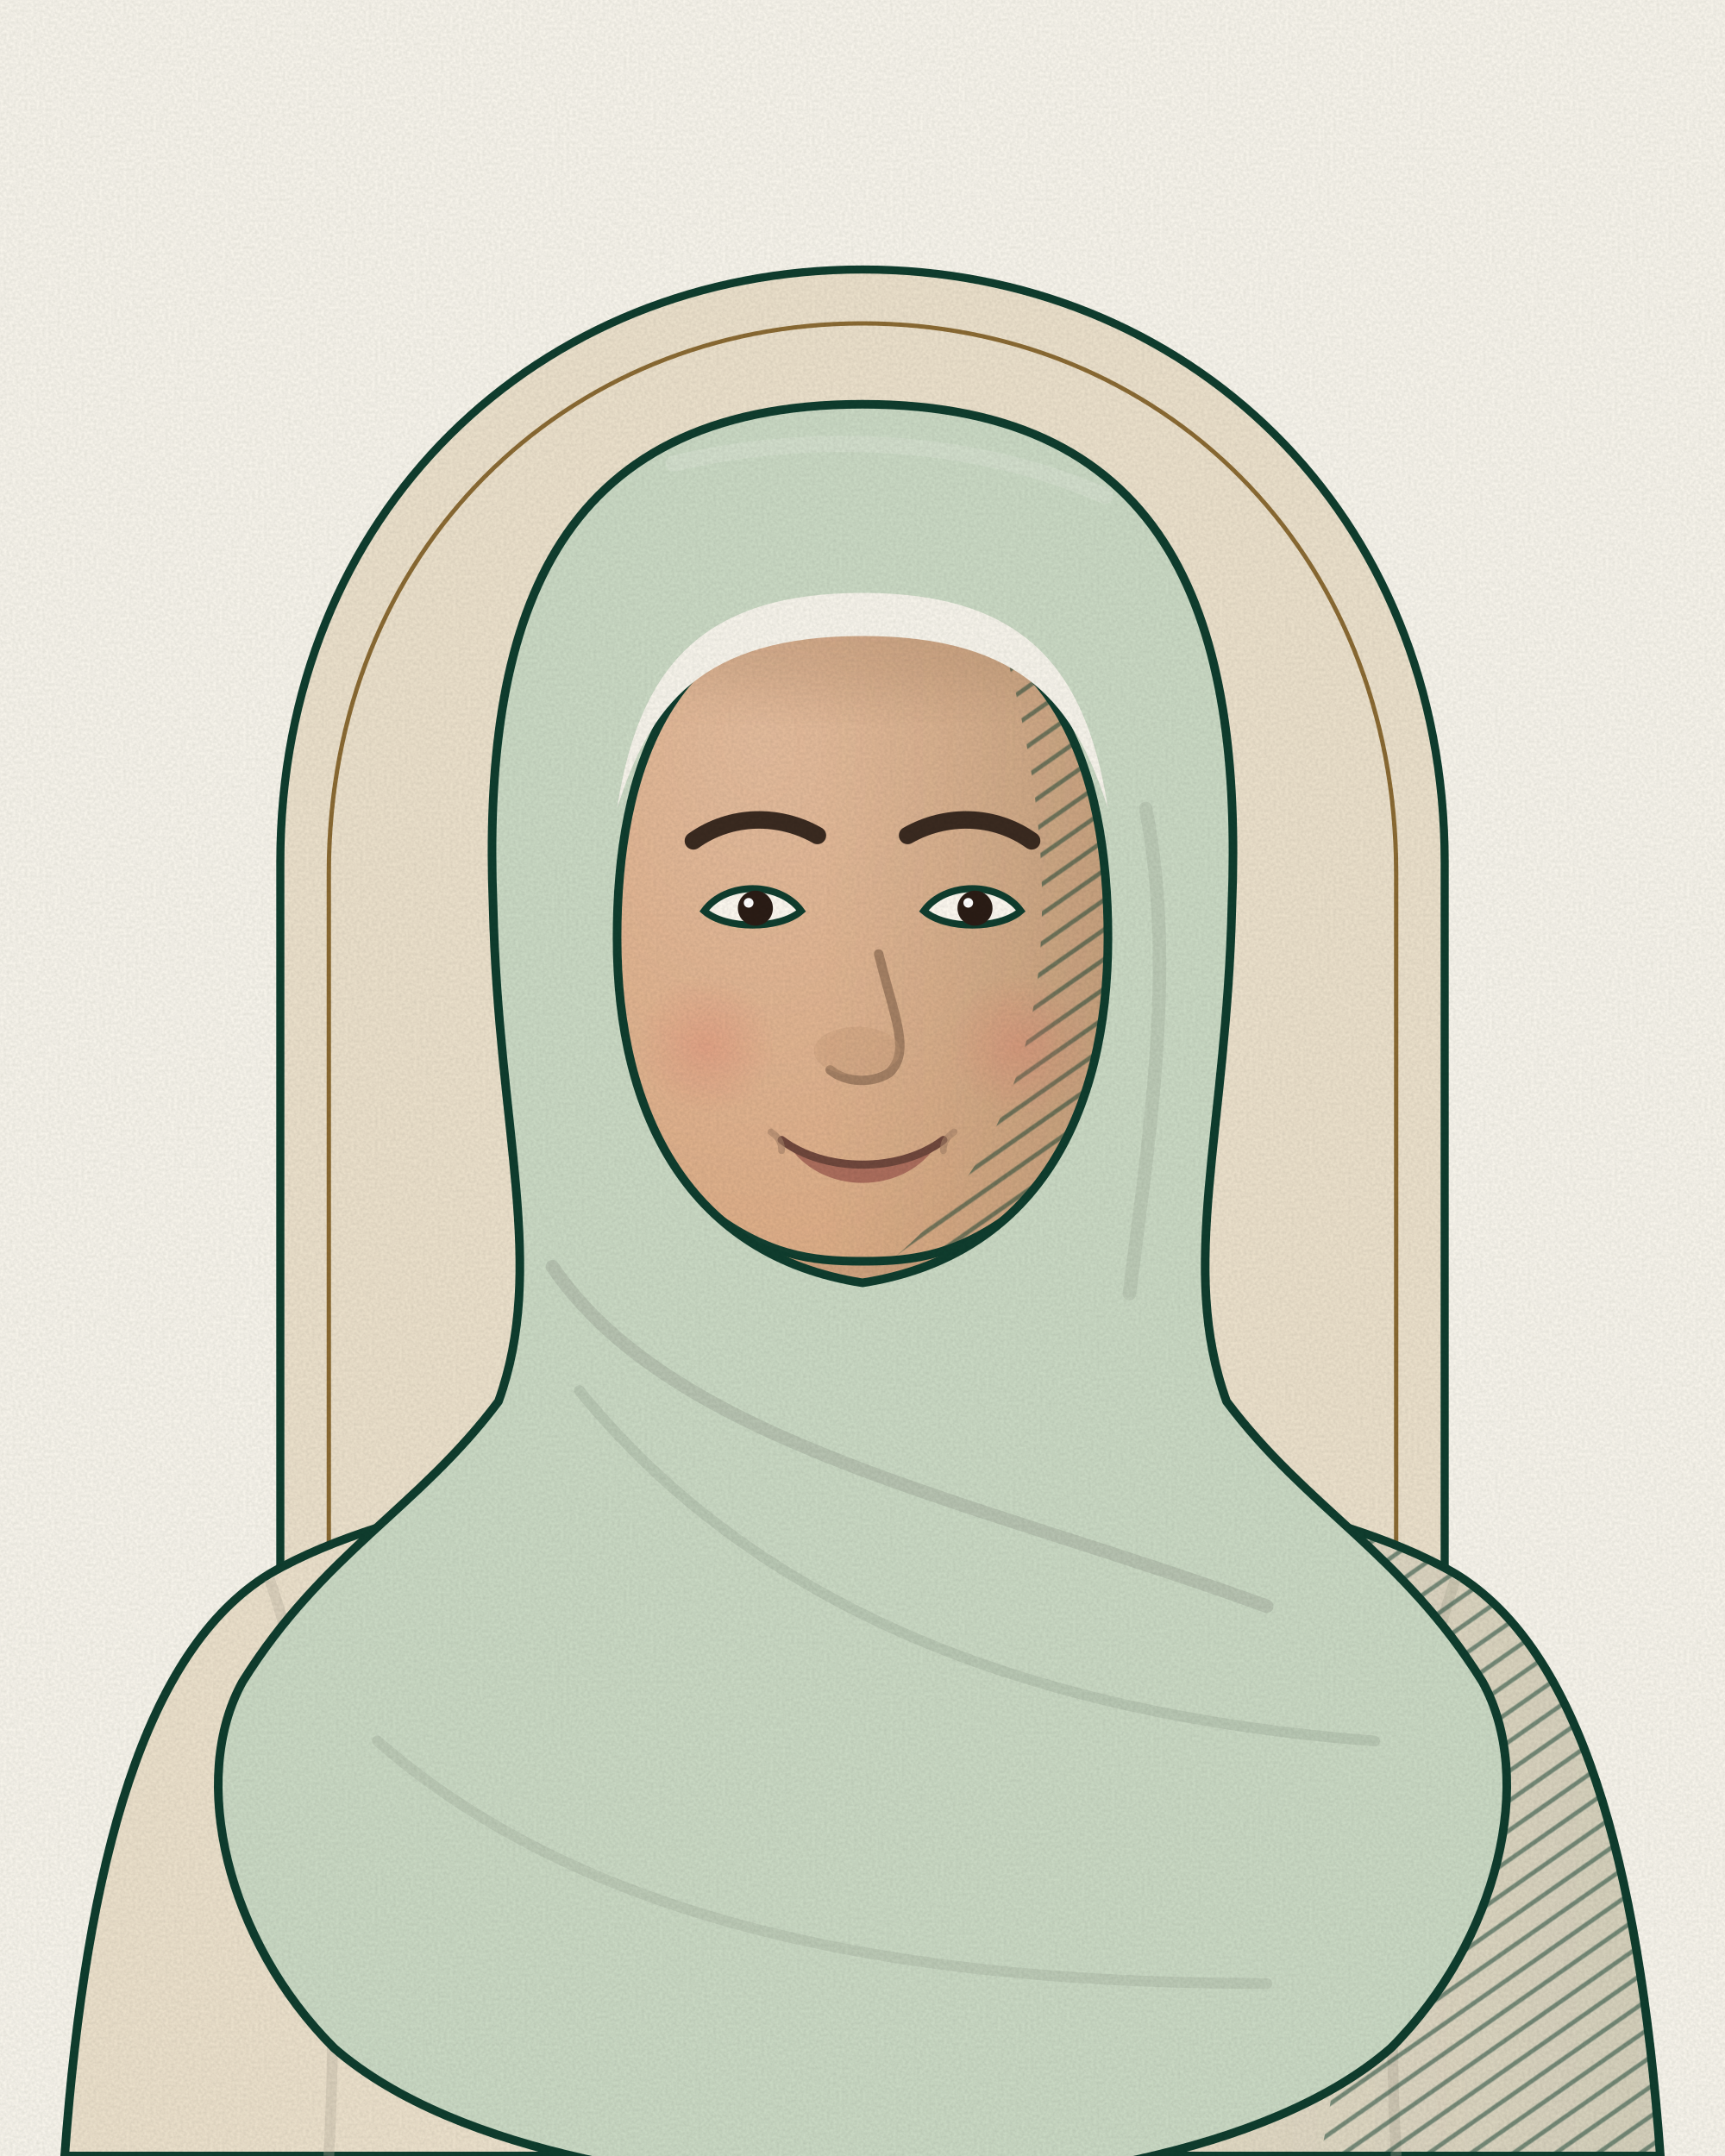
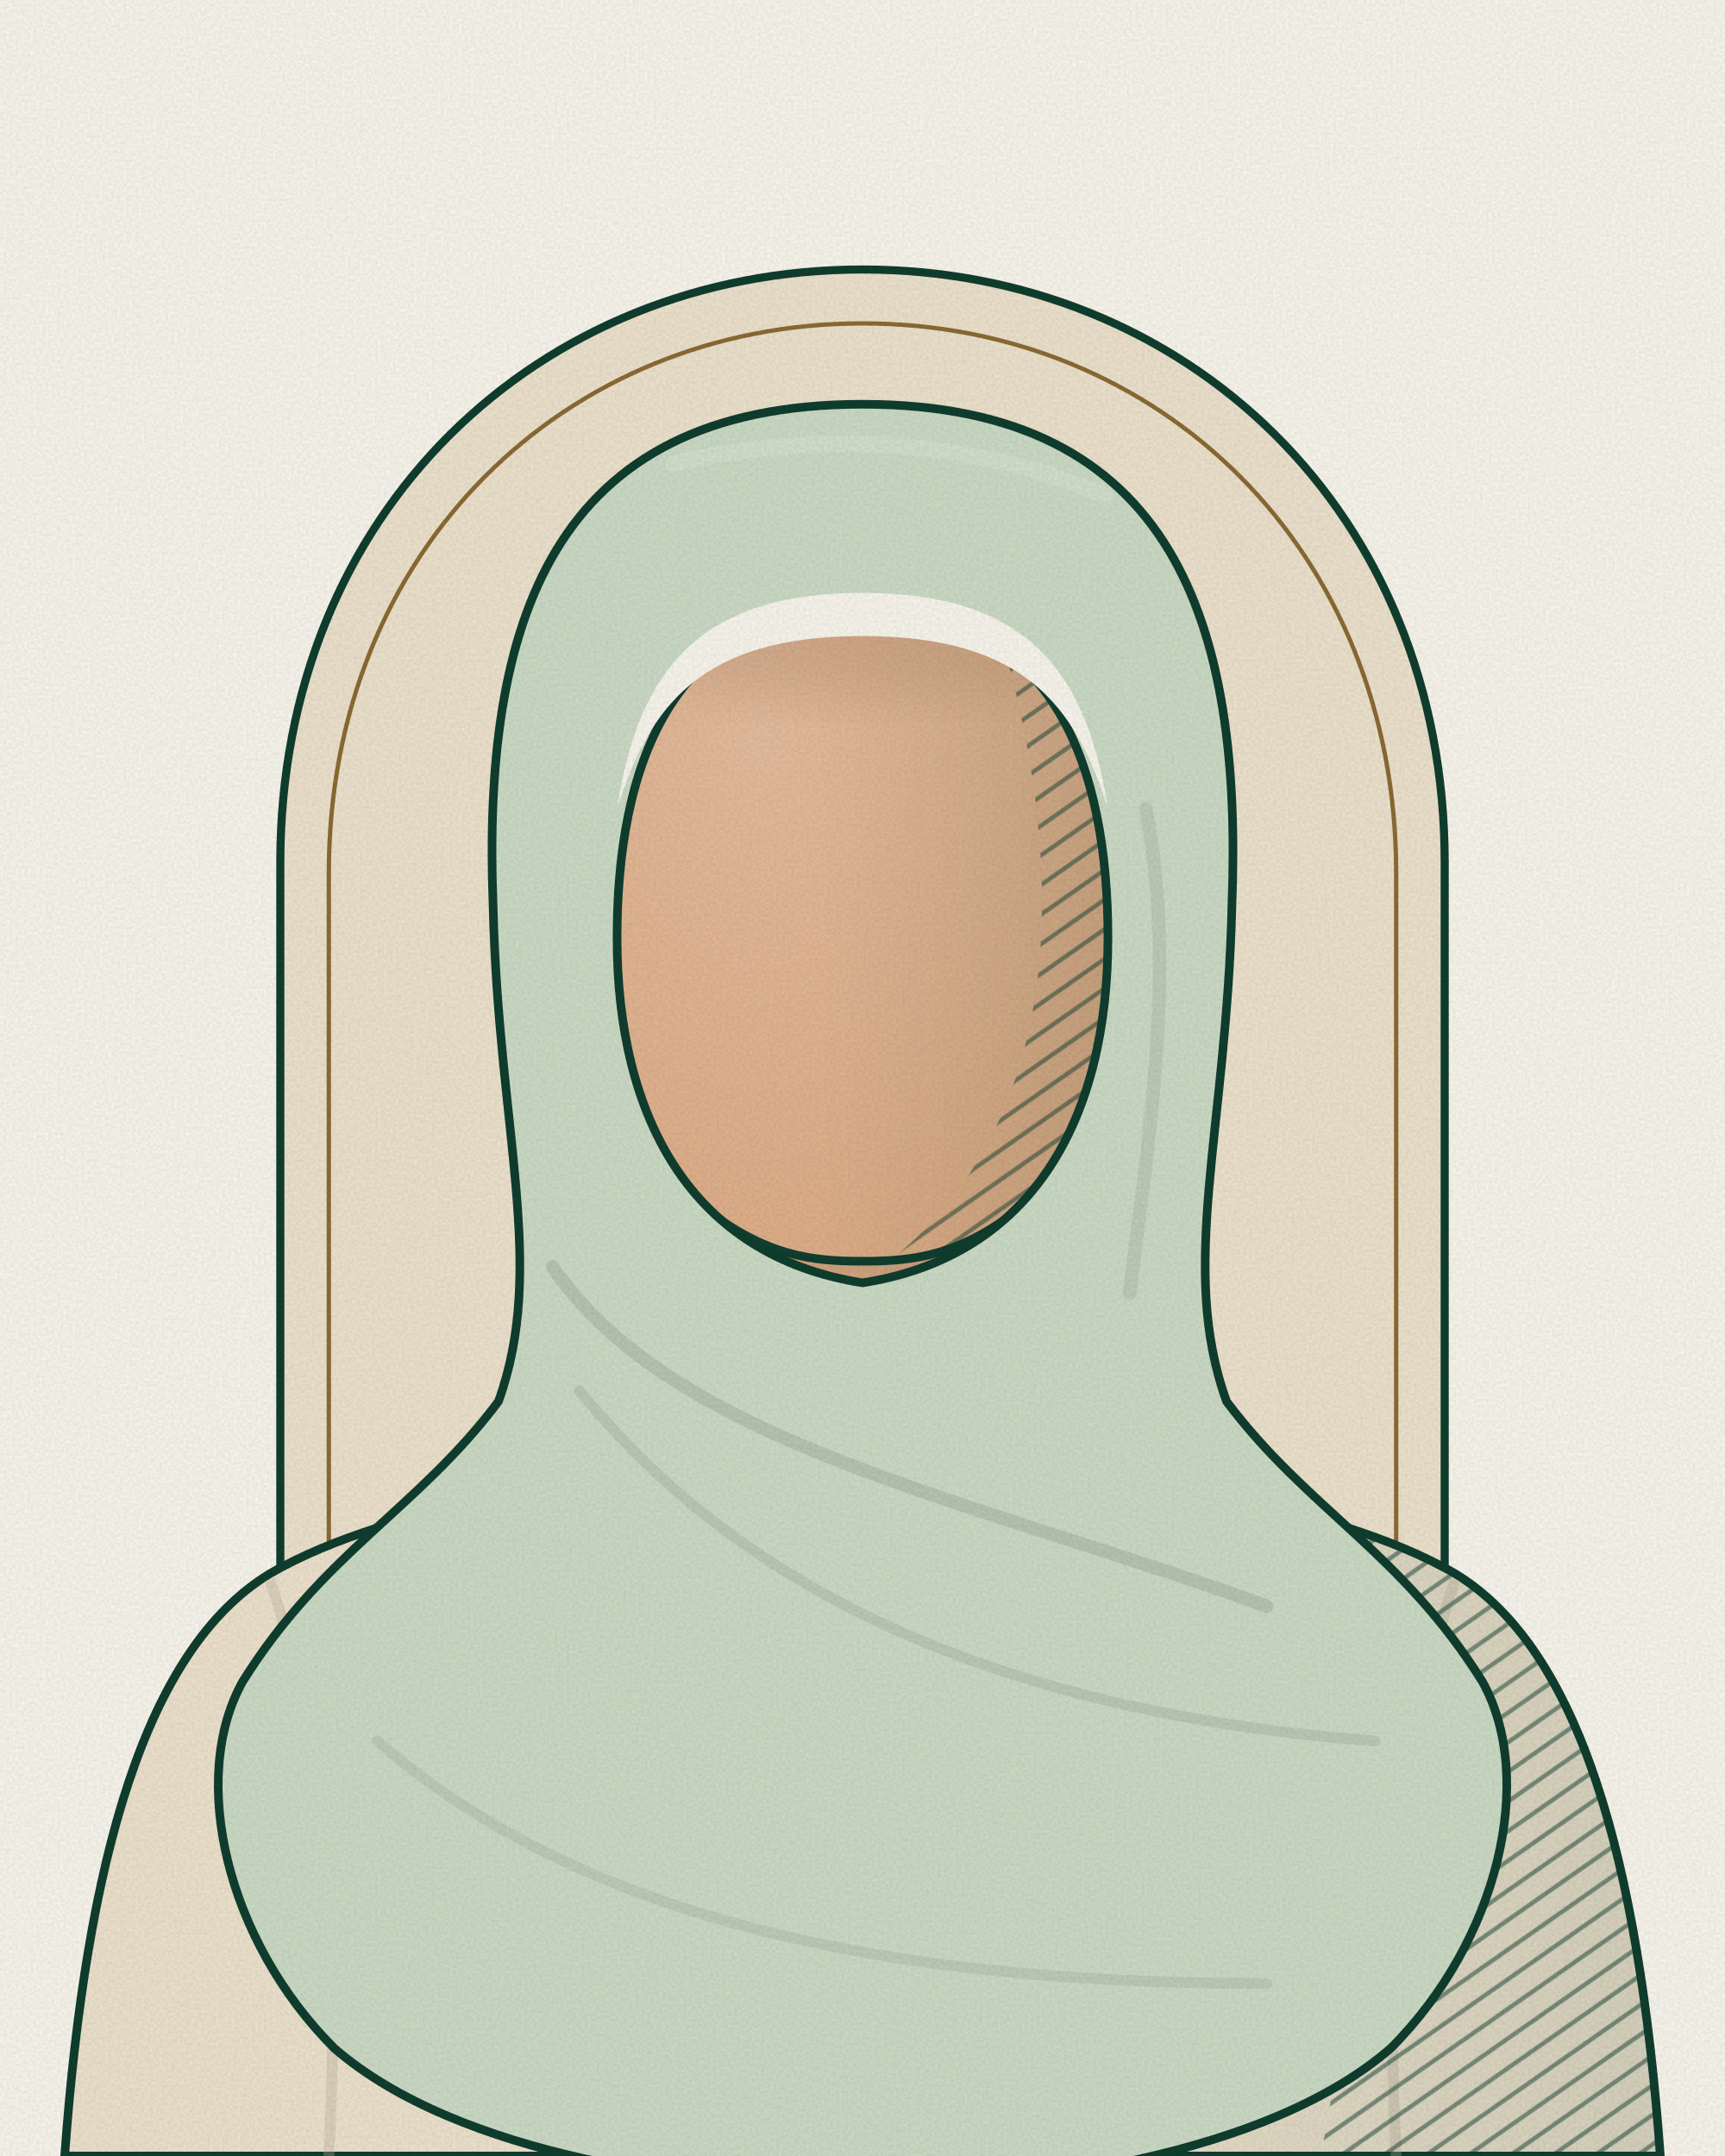
<svg xmlns="http://www.w3.org/2000/svg" width="640" height="800" viewBox="0 0 640 800">
  <defs>
    <filter id="ikat" x="-10%" y="-10%" width="120%" height="120%">
      <feGaussianBlur stdDeviation="0.8" />
    </filter>
    <radialGradient id="pipi">
      <stop offset="0" stop-color="#e0786a" stop-opacity="0.3" />
      <stop offset="1" stop-color="#e0786a" stop-opacity="0" />
    </radialGradient>
    <linearGradient id="bayangWajah" x1="0" y1="0" x2="1" y2="0">
      <stop offset="0.42" stop-color="#0f3d2e" stop-opacity="0" />
      <stop offset="1" stop-color="#0f3d2e" stop-opacity="0.12" />
    </linearGradient>
    <linearGradient id="bayangBadan" x1="0" y1="0" x2="1" y2="0">
      <stop offset="0.5" stop-color="#0f3d2e" stop-opacity="0" />
      <stop offset="1" stop-color="#0f3d2e" stop-opacity="0.102" />
    </linearGradient>
    <radialGradient id="cahaya" cx="0.3" cy="0.28" r="0.75">
      <stop offset="0" stop-color="#ffffff" stop-opacity="0.18" />
      <stop offset="1" stop-color="#ffffff" stop-opacity="0" />
    </radialGradient>
    <clipPath id="klipWajah">
      <path d="M 320 200 C 380.838 200 415.06 250 415.06 322 C 415.06 378 405.554 422 378.937 448 C 356.123 466 339.012 468 320 468 C 300.988 468 283.877 466 261.063 448 C 234.446 422 224.94 378 224.94 322 C 224.94 250 259.162 200 320 200 Z" />
    </clipPath>
    <clipPath id="klipLeher">
      <path d="M 274 400 C 274 460 272 500 266 546 C 300 566 340 566 374 546 C 368 500 366 460 366 400 Z" />
    </clipPath>
    <clipPath id="klipBadan">
      <path d="M 264 528 C 224 552 148 556 100 584 C 54 612 32 690 24 800 L 616 800 C 608 690 586 612 540 584 C 492 556 416 552 376 528 Z" />
    </clipPath>
    <clipPath id="klipArsirW">
      <path d="M 360 200 L 435.06 200 L 435.06 468 L 330 468 C 390 420 406 330 360 200 Z" />
    </clipPath>
    <clipPath id="klipArsirB">
      <path d="M 470 540 L 620 540 L 620 800 L 490 800 C 510 700 500 620 470 540 Z" />
    </clipPath>
    <filter id="lembut" x="-20%" y="-20%" width="140%" height="140%">
      <feGaussianBlur stdDeviation="10" />
    </filter>
    <filter id="lembut3" x="-50%" y="-50%" width="200%" height="200%">
      <feGaussianBlur stdDeviation="3.5" />
    </filter>
    <filter id="butir" x="0" y="0" width="100%" height="100%">
      <feTurbulence type="fractalNoise" baseFrequency="0.9" numOctaves="2" seed="35" result="n" />
      <feColorMatrix in="n" type="matrix" values="0 0 0 0 0  0 0 0 0 0  0 0 0 0 0  0 0 0 -1.4 1.1" result="a" />
      <feComposite in="a" in2="SourceGraphic" operator="in" />
    </filter>
    <pattern id="arsir" width="9" height="9" patternUnits="userSpaceOnUse" patternTransform="rotate(-35)">
      <path d="M0 4.5 L9 4.5" stroke="#0f3d2e" stroke-width="1.6" />
    </pattern>
  </defs>
  <rect width="640" height="800" fill="#f6f3ea" />
  <path d="M 104 800 L 104 320 C 104 190 200 100 320 100 C 440 100 536 190 536 320 L 536 800 Z" fill="#eadfca" stroke="#0f3d2e" stroke-width="3" />
  <path d="M 122 800 L 122 324 C 122 204 210 120 320 120 C 430 120 518 204 518 324 L 518 800" fill="none" stroke="#7f5d22" stroke-width="1.6" opacity=".9" />
  <path d="M 274 400 C 274 460 272 500 266 546 C 300 566 340 566 374 546 C 368 500 366 460 366 400 Z" fill="#dcac86" stroke="#0f3d2e" stroke-width="3.2" stroke-linejoin="round" />
  <g clip-path="url(#klipLeher)">
    <ellipse cx="320" cy="428" rx="80" ry="46" fill="#b08a6b" opacity=".55" filter="url(#lembut)" />
    <rect x="260" y="400" width="120" height="180" fill="url(#bayangBadan)" />
  </g>
  <g>
    <path d="M 264 528 C 224 552 148 556 100 584 C 54 612 32 690 24 800 L 616 800 C 608 690 586 612 540 584 C 492 556 416 552 376 528 Z" fill="#eadfca" stroke="#0f3d2e" stroke-width="3.2" stroke-linejoin="round" />
    <path d="M 254 530 C 280 586 360 586 386 530 C 350 546 290 546 254 530 Z" fill="#dcac86" />
    <path d="M 250 528 C 280 592 360 592 390 528" fill="none" stroke="#b7ae9e" stroke-width="7" stroke-linecap="round" />
    <path d="M 100 586 C 122 650 126 724 122 800" fill="none" stroke="#b7ae9e" stroke-width="4" opacity=".35" />
    <path d="M 540 586 C 518 650 514 724 518 800" fill="none" stroke="#b7ae9e" stroke-width="4" opacity=".35" />
  </g>
  <rect x="20" y="520" width="600" height="280" fill="url(#bayangBadan)" clip-path="url(#klipBadan)" />
  <path d="M 264 528 C 224 552 148 556 100 584 C 54 612 32 690 24 800 L 616 800 C 608 690 586 612 540 584 C 492 556 416 552 376 528 Z" fill="url(#arsir)" opacity=".5" clip-path="url(#klipArsirB)" />
  <path d="M 320 200 C 380.838 200 415.06 250 415.06 322 C 415.06 378 405.554 422 378.937 448 C 356.123 466 339.012 468 320 468 C 300.988 468 283.877 466 261.063 448 C 234.446 422 224.94 378 224.94 322 C 224.94 250 259.162 200 320 200 Z" fill="#dcac86" stroke="#0f3d2e" stroke-width="3.2" stroke-linejoin="round" />
  <g clip-path="url(#klipWajah)">
    <rect x="224.94" y="200" width="190.12" height="268" fill="url(#bayangWajah)" />
    <rect x="224.94" y="200" width="190.12" height="268" fill="url(#cahaya)" />
    <ellipse cx="320" cy="232" rx="105.06" ry="26" fill="#b08a6b" opacity=".35" filter="url(#lembut)" />
  </g>
  <path d="M 320 200 C 380.838 200 415.06 250 415.06 322 C 415.06 378 405.554 422 378.937 448 C 356.123 466 339.012 468 320 468 C 300.988 468 283.877 466 261.063 448 C 234.446 422 224.94 378 224.94 322 C 224.94 250 259.162 200 320 200 Z" fill="url(#arsir)" opacity=".5" clip-path="url(#klipArsirW)" />
-   <circle cx="262" cy="388" r="26" fill="url(#pipi)" />
-   <circle cx="378" cy="388" r="26" fill="url(#pipi)" />
-   <path d="M 326 354 C 332 378 338 390 330 398 C 324 402 314 402 308 397" fill="none" stroke="#a37f63" stroke-width="3.5" stroke-linecap="round" />
-   <ellipse cx="318" cy="390" rx="16" ry="9" fill="#c29776" opacity=".35" />
-   <path d="M 292 424 C 306 434.2 334 434.2 348 424 C 336 443.9 304 443.9 292 424 Z" fill="#ab6d5c" />
-   <path d="M 290 423 C 306 435.2 334 435.2 350 423" fill="none" stroke="#6f473c" stroke-width="3" stroke-linecap="round" />
-   <path d="M 286 420 C 289 422 290 424 290 427 M 354 420 C 351 422 350 424 350 427" stroke="#a58165" stroke-width="2.5" stroke-linecap="round" fill="none" opacity=".6" />
-   <path d="M 261.26 338 C 269.26 327 289.26 327 297.26 338 C 289.26 345 269.26 345 261.26 338 Z" fill="#fbf7ee" stroke="#0f3d2e" stroke-width="2.6" />
-   <circle cx="280.26" cy="337" r="6.5" fill="#2a1c15" />
-   <circle cx="277.76" cy="335" r="1.8" fill="#fff" />
-   <path d="M 342.74 338 C 350.74 327 370.74 327 378.74 338 C 370.74 345 350.74 345 342.74 338 Z" fill="#fbf7ee" stroke="#0f3d2e" stroke-width="2.6" />
-   <circle cx="361.74" cy="337" r="6.5" fill="#2a1c15" />
-   <circle cx="359.24" cy="335" r="1.8" fill="#fff" />
-   <path d="M 257.26 312 C 271.26 302 289.26 302 303.26 310" fill="none" stroke="#3a2a20" stroke-width="6.5" stroke-linecap="round" />
-   <path d="M 382.74 312 C 368.74 302 350.74 302 336.74 310" fill="none" stroke="#3a2a20" stroke-width="6.5" stroke-linecap="round" />
  <g>
    <path d="M 320 150 C 436 150 461.06 232 457.06 336 C 455.06 420 437.06 470 455.06 520 C 485.06 560 520 576 550 624 C 570 660 556 720 516 760 C 470 800 380 812 320 812 C 260 812 170 800 124 760 C 84 720 70 660 90 624 C 120 576 154.94 560 184.94 520 C 202.94 470 184.94 420 182.94 336 C 178.94 232 204 150 320 150 Z M 320 226 C 392 226 411.06 286 411.06 348 C 411.06 414 384 466 320 476 C 256 466 228.94 414 228.94 348 C 228.94 286 248 226 320 226 Z" fill-rule="evenodd" fill="#c9d8c3" stroke="#0f3d2e" stroke-width="3.2" stroke-linejoin="round" />
    <path d="M 228.94 300 C 236.94 248 260 220 320 220 C 380 220 403.06 248 411.06 300 C 399.06 262 380 236 320 236 C 260 236 240.94 262 228.94 300 Z" fill="#f6f3ea" />
    <path d="M 204.94 470 C 250 536 360 556 470 596" fill="none" stroke="#a5b1a0" stroke-width="5" stroke-linecap="round" opacity="0.55" />
    <path d="M 214.94 516 C 280 596 380 636 510 646" fill="none" stroke="#a5b1a0" stroke-width="4" stroke-linecap="round" opacity="0.45" />
    <path d="M 140 646 C 220 716 340 736 470 736" fill="none" stroke="#a5b1a0" stroke-width="4" stroke-linecap="round" opacity="0.4" />
    <path d="M 425.06 300 C 437.06 360 425.06 430 419.06 480" fill="none" stroke="#a5b1a0" stroke-width="5" stroke-linecap="round" opacity="0.4" />
    <path d="M 250 172 C 300 160 360 162 410 184" fill="none" stroke="#d7e2d2" stroke-width="6" stroke-linecap="round" opacity=".55" />
  </g>
  <rect width="640" height="800" fill="#3b2a1c" filter="url(#butir)" opacity="0.08" />
</svg>
